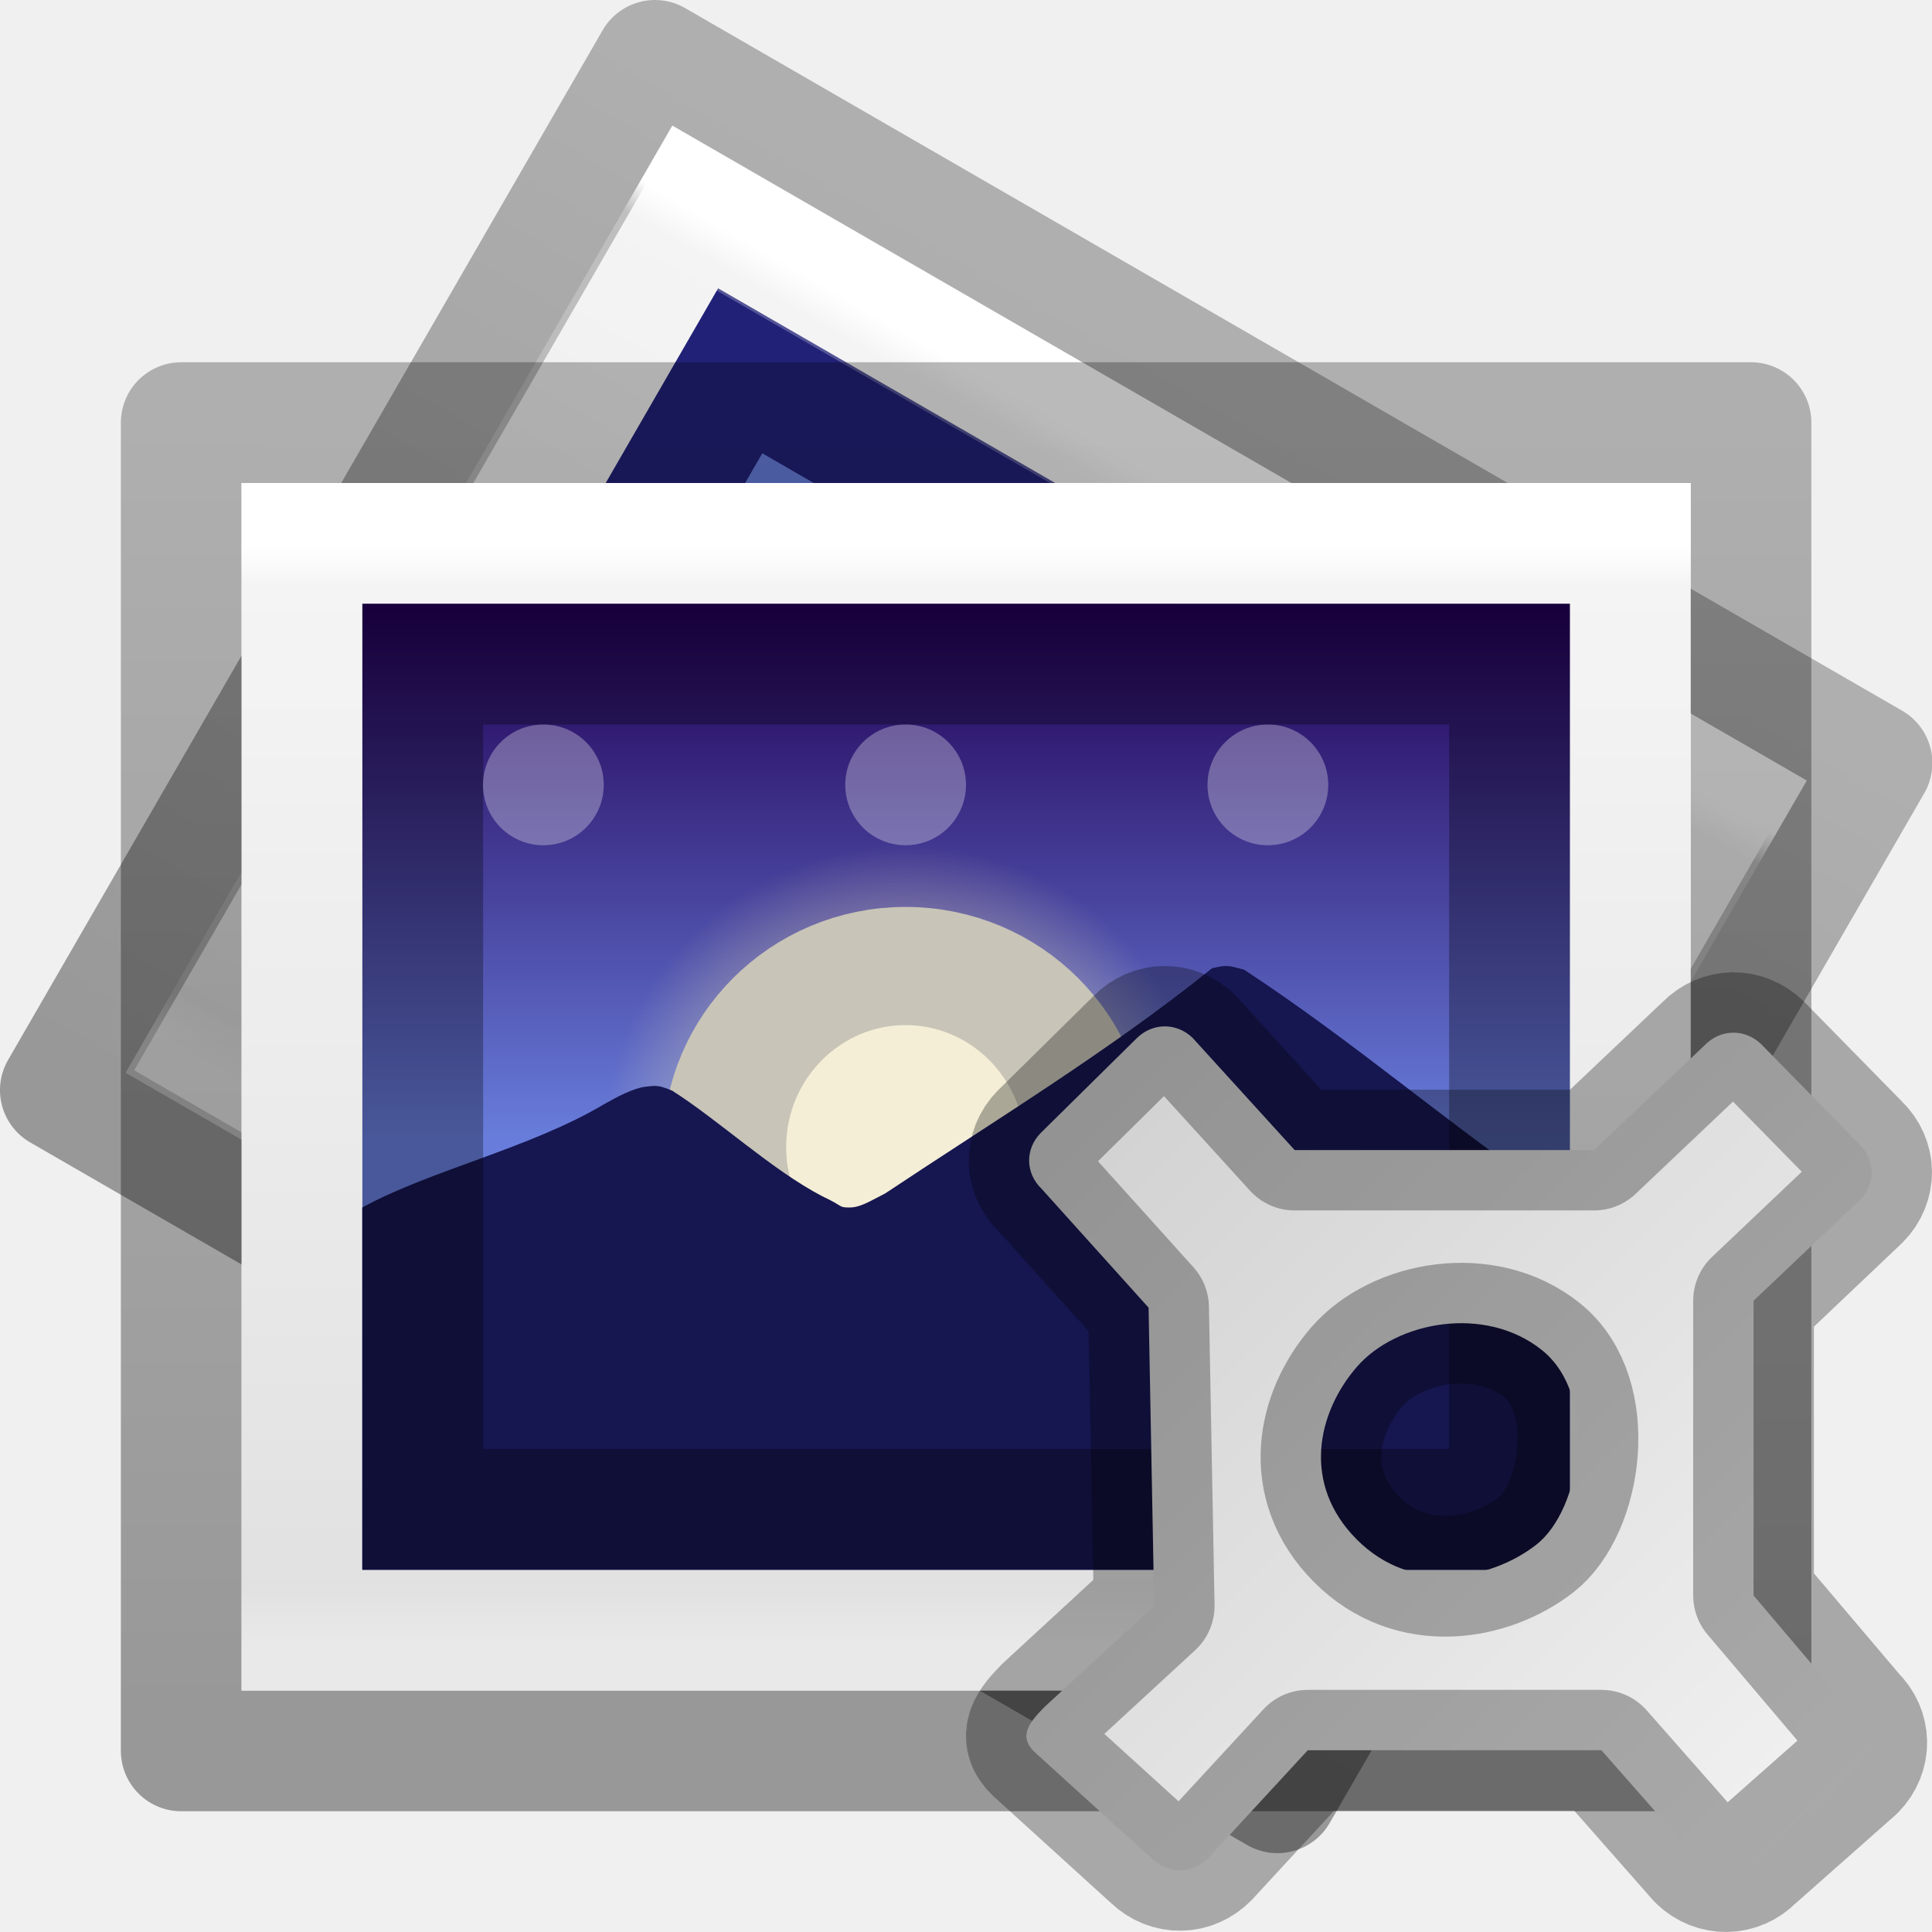
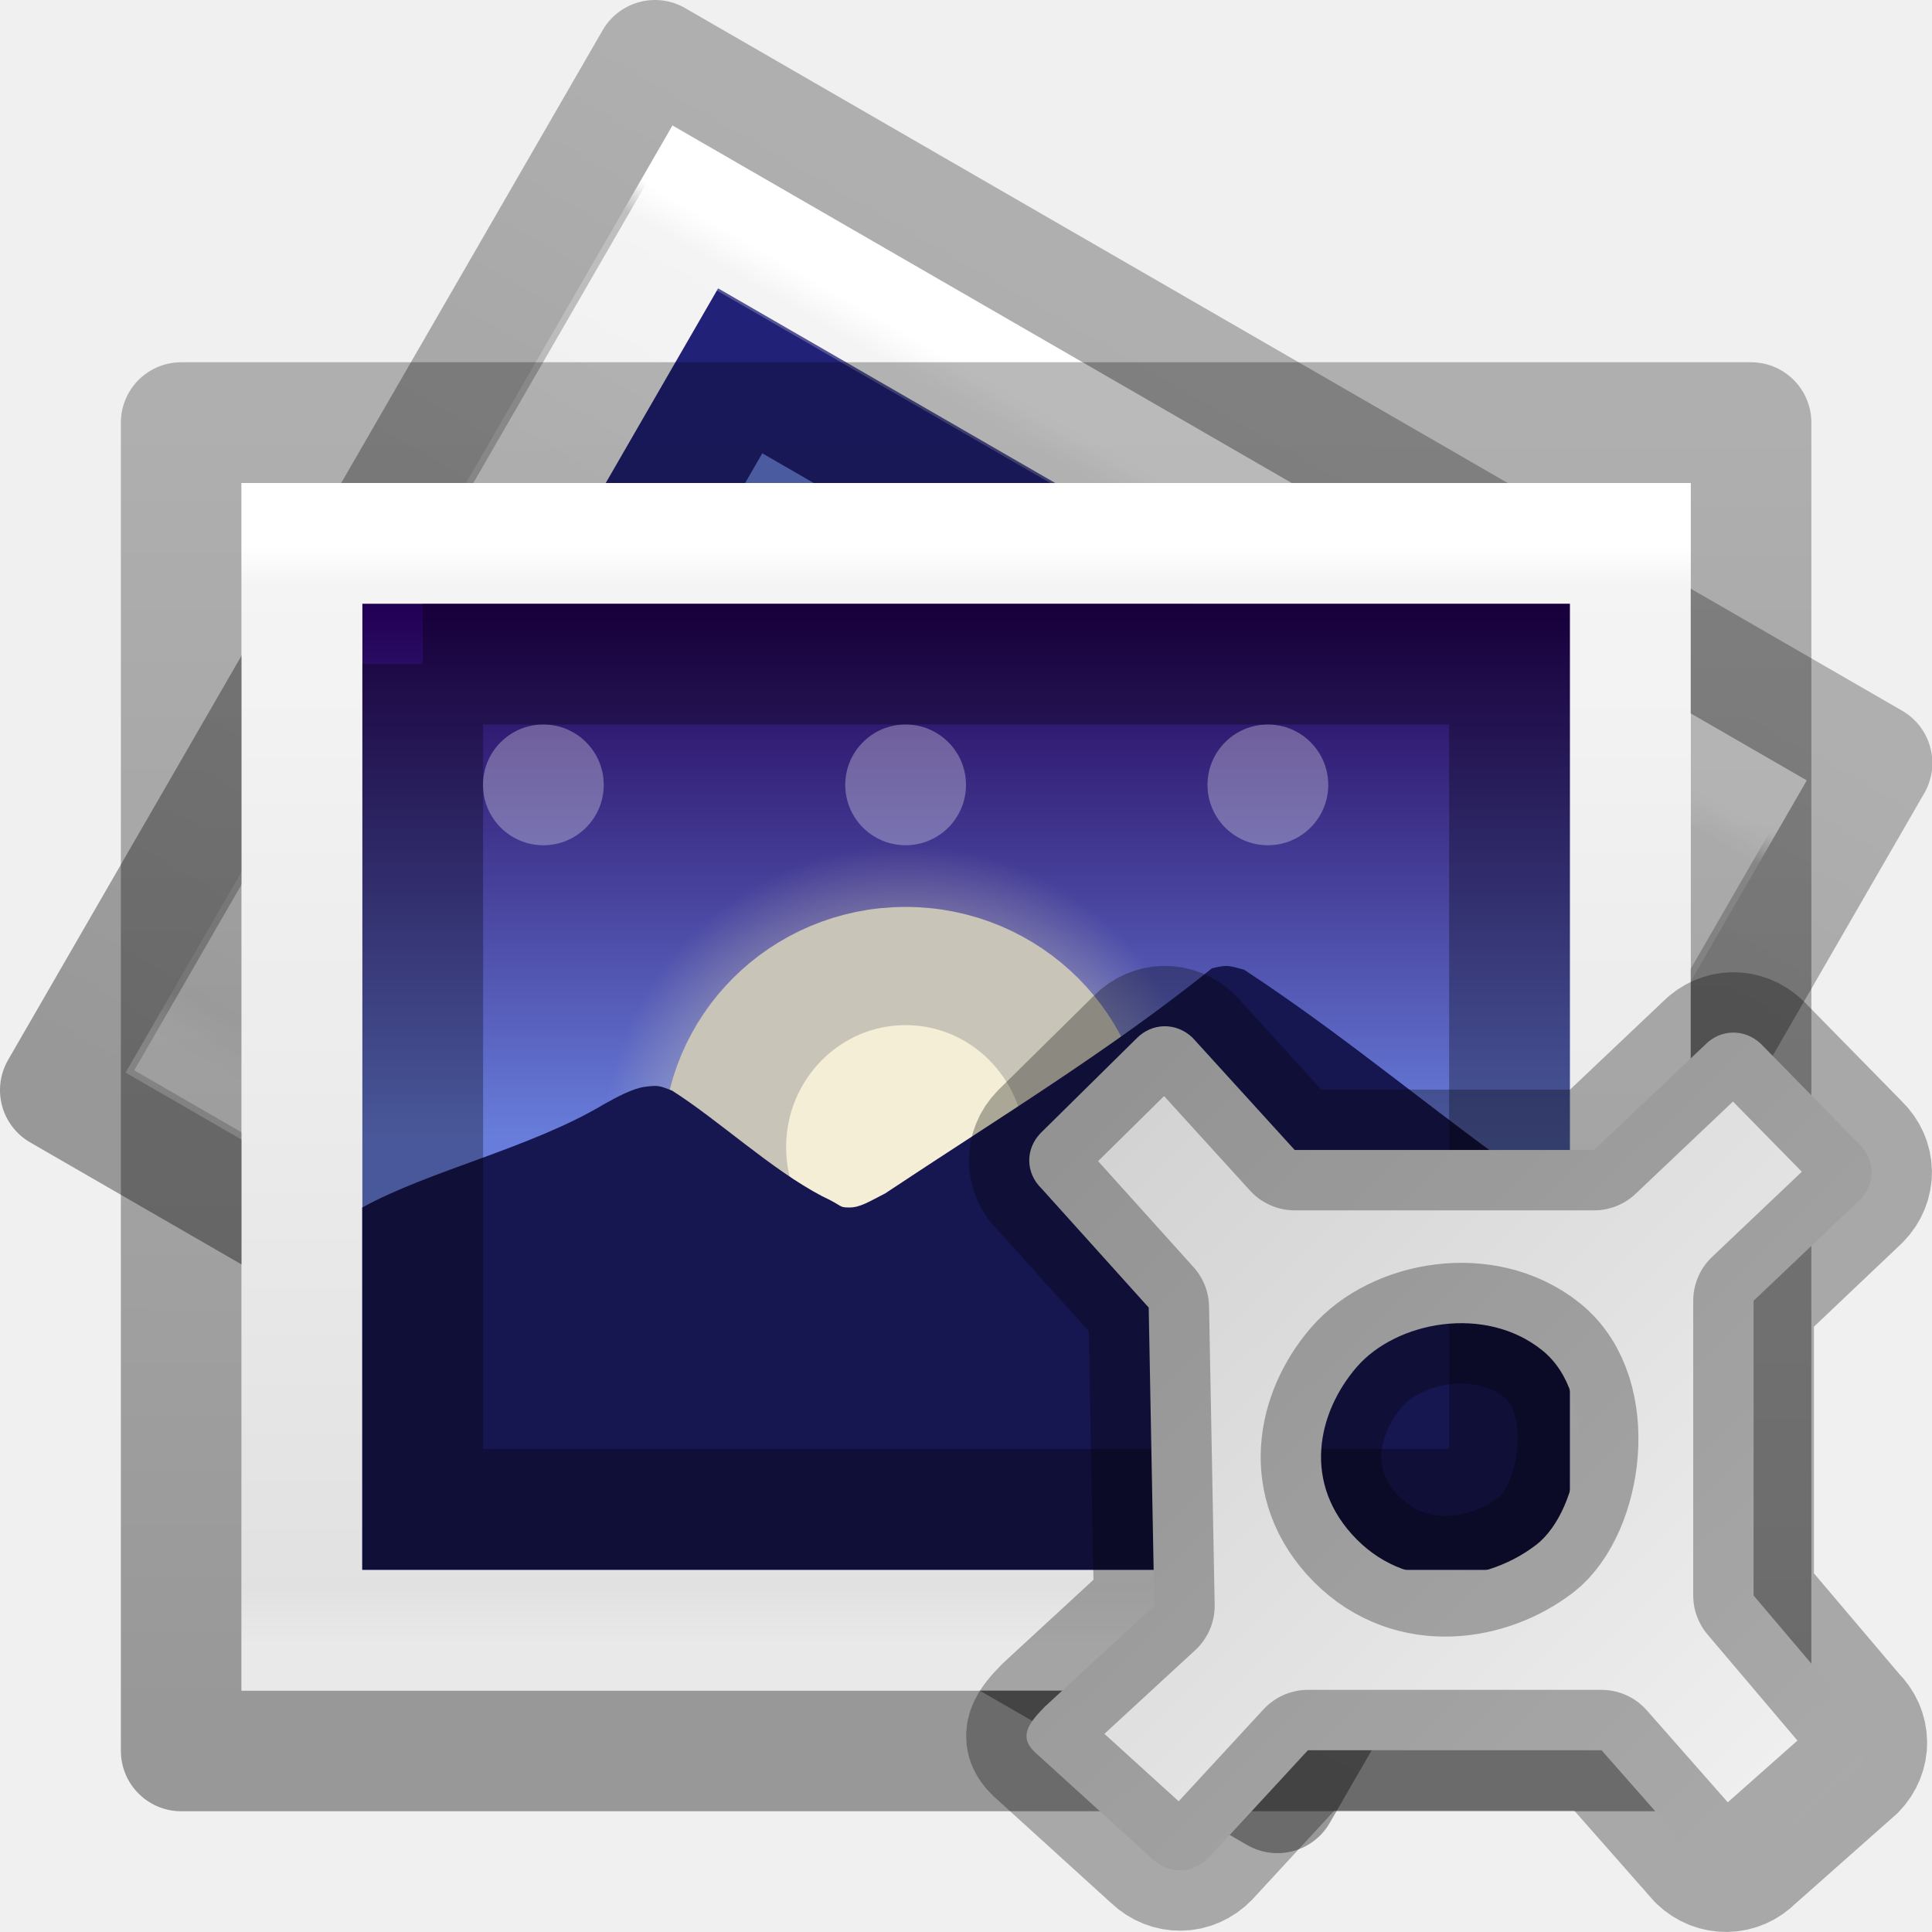
- <svg xmlns="http://www.w3.org/2000/svg" xmlns:xlink="http://www.w3.org/1999/xlink" version="1.1" width="16" height="16" id="svg3508">
-   <defs id="defs3510">
-     <linearGradient x1="71.204" y1="6.238" x2="71.204" y2="44.341" id="linearGradient3125-0" xlink:href="#linearGradient3101-46" gradientUnits="userSpaceOnUse" gradientTransform="matrix(0.1351351,0,0,0.1351351,2.307566,8.573309)" />
-     <linearGradient x1="71.204" y1="6.238" x2="71.204" y2="44.341" id="linearGradient3101-46" gradientUnits="userSpaceOnUse" gradientTransform="matrix(0.5135135,0,0,0.5135135,-24.83613,-1.021284)">
-       <stop id="stop4013-8-6" style="stop-color:#ffffff;stop-opacity:1" offset="0" />
-       <stop id="stop4015-11-8" style="stop-color:#ffffff;stop-opacity:0.235" offset="0.508" />
-       <stop id="stop4017-4-7" style="stop-color:#ffffff;stop-opacity:0.157" offset="0.835" />
-       <stop id="stop4019-3-8" style="stop-color:#ffffff;stop-opacity:0.392" offset="1" />
+ <svg xmlns="http://www.w3.org/2000/svg" width="16" height="16" version="1.1">
+   <defs>
+     <linearGradient id="b" x1="-89.343" x2="-89.343" y1="42.909" y2="-21.074" gradientTransform="matrix(.065784 0 0 .068279 16.561 6.4976)" gradientUnits="userSpaceOnUse">
+       <stop stop-color="#687DDB" offset="0" />
+       <stop stop-color="#205" offset="1" />
    </linearGradient>
-     <linearGradient x1="19.759" y1="24.735" x2="19.759" y2="46.702" id="linearGradient3166-5" xlink:href="#linearGradient4270-7-5-1" gradientUnits="userSpaceOnUse" gradientTransform="matrix(0.3636363,0,0,0.3636363,6.090396,-0.9814408)" />
-     <linearGradient id="linearGradient4270-7-5-1">
-       <stop id="stop4272-8-7-3" style="stop-color:#000000;stop-opacity:0.328" offset="0" />
-       <stop id="stop4274-6-3-6" style="stop-color:#000000;stop-opacity:0.68" offset="1" />
+     <linearGradient id="i" x1="24" x2="24" y1="5.564" y2="43" gradientTransform="matrix(.2973 0 0 .24324 .86616 3.1622)" gradientUnits="userSpaceOnUse">
+       <stop stop-color="#fff" offset="0" />
+       <stop stop-color="#fff" stop-opacity=".235" offset=".036" />
+       <stop stop-color="#fff" stop-opacity=".157" offset=".951" />
+       <stop stop-color="#fff" stop-opacity=".392" offset="1" />
    </linearGradient>
-     <linearGradient x1="16.626" y1="15.298" x2="20.055" y2="24.628" id="linearGradient3131-6" xlink:href="#linearGradient8265-821-176-38-919-66-249-7-7-1-5-7-842-3" gradientUnits="userSpaceOnUse" gradientTransform="matrix(0.1363452,0,0,0.1837839,8.720696,8.002299)" />
-     <linearGradient id="linearGradient8265-821-176-38-919-66-249-7-7-1-5-7-842-3">
-       <stop id="stop5135-1" style="stop-color:#ffffff;stop-opacity:1" offset="0" />
-       <stop id="stop5137-8" style="stop-color:#ffffff;stop-opacity:0" offset="1" />
+     <linearGradient id="h" x1="25.132" x2="25.132" y1=".985" y2="47.013" gradientTransform="matrix(.34286 0 0 .21728 -.22726 3.4519)" gradientUnits="userSpaceOnUse">
+       <stop stop-color="#f4f4f4" offset="0" />
+       <stop stop-color="#dbdbdb" offset="1" />
    </linearGradient>
-     <linearGradient x1="79" y1="32" x2="122.714" y2="32" id="linearGradient3134-8" xlink:href="#linearGradient4174-396-4" gradientUnits="userSpaceOnUse" gradientTransform="matrix(0,-0.0909091,0.0909091,0,9.092206,20.72727)" />
-     <linearGradient id="linearGradient4174-396-4">
-       <stop id="stop5101-1" style="stop-color:#000000;stop-opacity:0.736" offset="0" />
-       <stop id="stop5103-2" style="stop-color:#000000;stop-opacity:0.096" offset="1" />
+     <linearGradient id="g" x1="-76.835" x2="-76.844" y1="6.681" y2="52.888" gradientTransform="matrix(.31607 .00018694 6.4779e-5 .23894 38.785 1.9477)" gradientUnits="userSpaceOnUse">
+       <stop stop-opacity=".271" offset="0" />
+       <stop stop-opacity=".368" offset="1" />
    </linearGradient>
-     <linearGradient x1="68.313" y1="52.925" x2="68.313" y2="65.922" id="linearGradient3137-5" xlink:href="#linearGradient3990-3-968-6" gradientUnits="userSpaceOnUse" gradientTransform="matrix(0.04376593,0,0,0.03282445,9.072716,9.457649)" />
-     <linearGradient id="linearGradient3990-3-968-6">
-       <stop id="stop5069-2" style="stop-color:#ffffff;stop-opacity:1" offset="0" />
-       <stop id="stop5071-8" style="stop-color:#ffffff;stop-opacity:0" offset="1" />
+     <linearGradient id="d" x1="-76.835" x2="-76.844" y1="6.681" y2="52.888" gradientTransform="matrix(.24496 .14162 -.1069 .18528 35.025 15.985)" gradientUnits="userSpaceOnUse">
+       <stop stop-opacity=".271" offset="0" />
+       <stop stop-opacity=".368" offset="1" />
    </linearGradient>
-     <radialGradient cx="95.838" cy="95.388" r="9.498" fx="95.838" fy="95.388" id="radialGradient3140-6" xlink:href="#linearGradient4278-757-5" gradientUnits="userSpaceOnUse" gradientTransform="matrix(0.135015,-2.0132531e-8,1.8916035e-8,0.1268568,-0.9592636,-0.1504308)" />
-     <linearGradient id="linearGradient4278-757-5">
-       <stop id="stop5107-6" style="stop-color:#000000;stop-opacity:0" offset="0" />
-       <stop id="stop5109-76" style="stop-color:#000000;stop-opacity:0" offset="0.5" />
-       <stop id="stop5111-8" style="stop-color:#000000;stop-opacity:1" offset="1" />
+     <linearGradient id="c" x1="25.132" x2="25.132" y1=".985" y2="47.013" gradientTransform="matrix(.26581 .15347 -.097259 .16846 4.1052 -.31104)" gradientUnits="userSpaceOnUse">
+       <stop stop-color="#f4f4f4" offset="0" />
+       <stop stop-color="#dbdbdb" offset="1" />
    </linearGradient>
-     <radialGradient cx="23.896" cy="3.99" r="20.397" id="radialGradient3143-4" xlink:href="#linearGradient2867-449-88-871-390-598-476-591-434-148-57-177-691-923-3" gradientUnits="userSpaceOnUse" gradientTransform="matrix(0,0.1173152,-0.154854,0,12.61916,8.121179)" />
-     <linearGradient id="linearGradient2867-449-88-871-390-598-476-591-434-148-57-177-691-923-3">
-       <stop id="stop5181-3" style="stop-color:#432f91;stop-opacity:1" offset="0" />
-       <stop id="stop5183-3" style="stop-color:#1972a2;stop-opacity:1" offset="1" />
+     <linearGradient id="f" x1="24" x2="24" y1="5.564" y2="43" gradientTransform="matrix(.23049 .13307 -.10888 .18858 5.0826 -.046204)" gradientUnits="userSpaceOnUse">
+       <stop stop-color="#fff" offset="0" />
+       <stop stop-color="#fff" stop-opacity=".235" offset=".036" />
+       <stop stop-color="#fff" stop-opacity=".157" offset=".951" />
+       <stop stop-color="#fff" stop-opacity=".392" offset="1" />
    </linearGradient>
-     <linearGradient x1="-166.576" y1="49.332" x2="-166.576" y2="73.351" id="linearGradient3146-2-5" xlink:href="#linearGradient3087-408-4-672-8-5-2" gradientUnits="userSpaceOnUse" gradientTransform="matrix(0.09879011,0,0,0.09995268,28.4933,5.792499)" />
-     <linearGradient x1="7.078" y1="3.082" x2="7.078" y2="45.369" id="linearGradient3087-408-4-672-8-5-2" gradientUnits="userSpaceOnUse" gradientTransform="matrix(0.2211072,0,0,0.2211073,6.693426,6.693263)">
-       <stop id="stop5153-9-6-3" style="stop-color:#232323;stop-opacity:1" offset="0" />
-       <stop id="stop5155-8-8-9" style="stop-color:#747474;stop-opacity:1" offset="1" />
+     <radialGradient id="a" cx="28" cy="36" r="12" gradientTransform="matrix(.54168 0 0 .56548 -52.138 -11.167)" gradientUnits="userSpaceOnUse">
+       <stop stop-color="#fea" offset="0" />
+       <stop stop-color="#fea" offset=".5" />
+       <stop stop-color="#fea" stop-opacity="0" offset="1" />
+     </radialGradient>
+     <linearGradient id="e" x1="25.03" x2="24.796" y1=".288" y2="15.371" gradientTransform="matrix(-.69799 .71383 -.72004 -.69196 28.338 -1.7021)" gradientUnits="userSpaceOnUse">
+       <stop stop-color="#f6f6f6" offset="0" />
+       <stop stop-color="#ccc" offset="1" />
    </linearGradient>
-     <radialGradient cx="24.78" cy="4.077" r="20.397" fx="24.78" fy="4.077" id="radialGradient3149-8" xlink:href="#linearGradient3707-319-631-407-324-616-79-9" gradientUnits="userSpaceOnUse" gradientTransform="matrix(0,0.1950895,-0.2575146,0,13.02425,5.222249)" />
-     <linearGradient id="linearGradient3707-319-631-407-324-616-79-9">
-       <stop id="stop5194-0" style="stop-color:#787878;stop-opacity:1" offset="0" />
-       <stop id="stop5196-7" style="stop-color:#474747;stop-opacity:1" offset="1" />
-     </linearGradient>
-     <linearGradient x1="71.204" y1="6.238" x2="71.204" y2="44.341" id="linearGradient3152-9" xlink:href="#linearGradient3101-4-766-6" gradientUnits="userSpaceOnUse" gradientTransform="matrix(0.1351351,0,0,0.1351373,2.307566,8.573249)" />
-     <linearGradient x1="71.204" y1="6.238" x2="71.204" y2="44.341" id="linearGradient3101-4-766-6" gradientUnits="userSpaceOnUse" gradientTransform="matrix(0.5135135,0,0,0.5135135,-24.83613,-1.021284)">
-       <stop id="stop5091-0" style="stop-color:#ffffff;stop-opacity:1" offset="0" />
-       <stop id="stop5093-26" style="stop-color:#ffffff;stop-opacity:0.235" offset="0.508" />
-       <stop id="stop5095-96" style="stop-color:#ffffff;stop-opacity:0.157" offset="0.835" />
-       <stop id="stop5097-7" style="stop-color:#ffffff;stop-opacity:0.392" offset="1" />
-     </linearGradient>
-     <radialGradient cx="10.229" cy="22.955" r="20" fx="10.229" fy="22.955" id="radialGradient3155-3" xlink:href="#linearGradient2867-449-88-871-390-598-476-591-434-148-57-177-641-289-620-227-114-444-680-744-921-551-3-685-166-313-25" gradientUnits="userSpaceOnUse" gradientTransform="matrix(0,0.149829,-0.1747577,0,16.02588,8.981349)" />
-     <linearGradient id="linearGradient2867-449-88-871-390-598-476-591-434-148-57-177-641-289-620-227-114-444-680-744-921-551-3-685-166-313-25">
-       <stop id="stop5075-6" style="stop-color:#3e3e3e;stop-opacity:1" offset="0" />
-       <stop id="stop5077-2" style="stop-color:#343434;stop-opacity:1" offset="0.262" />
-       <stop id="stop5079-4" style="stop-color:#272727;stop-opacity:1" offset="0.705" />
-       <stop id="stop5081-3" style="stop-color:#1d1d1d;stop-opacity:1" offset="1" />
-     </linearGradient>
-     <linearGradient x1="83.59" y1="73.439" x2="83.59" y2="118.827" id="linearGradient3157-8" xlink:href="#linearGradient4077-488-880-992-3" gradientUnits="userSpaceOnUse" gradientTransform="matrix(0.06666669,0,0,0.06666669,5.601286,5.599999)" />
-     <linearGradient id="linearGradient4077-488-880-992-3">
-       <stop id="stop5085-9" style="stop-color:#1b1b1b;stop-opacity:1" offset="0" />
-       <stop id="stop5087-8" style="stop-color:#000000;stop-opacity:1" offset="1" />
-     </linearGradient>
-     <radialGradient cx="23.896" cy="3.99" r="20.397" id="radialGradient3160-7" xlink:href="#radialGradient3093-718-5" gradientUnits="userSpaceOnUse" gradientTransform="matrix(0,0.3519665,-0.4645895,0,13.85506,0.3631092)" />
-     <radialGradient cx="23.896" cy="3.99" r="20.397" id="radialGradient3093-718-5" gradientUnits="userSpaceOnUse" gradientTransform="matrix(0,1.231648,-1.625754,0,18.48697,-28.72198)">
-       <stop id="stop5115-1" style="stop-color:#ffffff;stop-opacity:1" offset="0" />
-       <stop id="stop5117-2" style="stop-color:#dddddd;stop-opacity:1" offset="0.262" />
-       <stop id="stop5119-0" style="stop-color:#abacae;stop-opacity:1" offset="0.661" />
-       <stop id="stop5121-3" style="stop-color:#89898b;stop-opacity:1" offset="1" />
-     </radialGradient>
-     <radialGradient cx="62.625" cy="4.625" r="10.625" id="radialGradient3169-1" xlink:href="#radialGradient3109-1" gradientUnits="userSpaceOnUse" gradientTransform="matrix(0.3003757,0,0,0.0750938,-6.979954,14.5144)" />
-     <radialGradient cx="62.625" cy="4.625" r="10.625" id="radialGradient3109-1" gradientUnits="userSpaceOnUse" gradientTransform="matrix(1.129412,0,0,0.2823525,-58.72941,19.69412)">
-       <stop id="stop8840-3-5" style="stop-color:#000000;stop-opacity:1" offset="0" />
-       <stop id="stop8842-5-9" style="stop-color:#000000;stop-opacity:0" offset="1" />
-     </radialGradient>
-     <linearGradient x1="-107.456" y1="-37.385" x2="-107.456" y2="38.561" id="linearGradient6549" xlink:href="#linearGradient3871-6-7" gradientUnits="userSpaceOnUse" gradientTransform="matrix(0.0657842,0,0,0.06827881,16.56106,6.497578)" />
-     <linearGradient id="linearGradient3871-6-7">
-       <stop id="stop3873-3-2" style="stop-color:#0b85e9;stop-opacity:1" offset="0" />
-       <stop id="stop3875-4-0" style="stop-color:#69d1ef;stop-opacity:1" offset="1" />
-     </linearGradient>
-     <linearGradient x1="-89.343" y1="42.909" x2="-89.343" y2="-21.074" id="linearGradient6554" xlink:href="#linearGradient3590" gradientUnits="userSpaceOnUse" gradientTransform="matrix(0.0657842,0,0,0.06827881,16.56106,6.497578)" />
-     <linearGradient id="linearGradient3825-5-8-3">
-       <stop id="stop3827-2-3-1" style="stop-color:#e89c42;stop-opacity:1" offset="0" />
-       <stop id="stop3829-5-0-9" style="stop-color:#faca67;stop-opacity:1" offset="1" />
-     </linearGradient>
-     <linearGradient x1="24" y1="5.564" x2="24" y2="43" id="linearGradient3174-3" xlink:href="#linearGradient3977-7-7" gradientUnits="userSpaceOnUse" gradientTransform="matrix(0.2972973,0,0,0.2432432,0.8661564,3.162159)" />
-     <linearGradient id="linearGradient3977-7-7">
-       <stop id="stop3979-6-6" style="stop-color:#ffffff;stop-opacity:1" offset="0" />
-       <stop id="stop3981-3-44" style="stop-color:#ffffff;stop-opacity:0.235" offset="0.036" />
-       <stop id="stop3983-8-5" style="stop-color:#ffffff;stop-opacity:0.157" offset="0.951" />
-       <stop id="stop3985-2-08" style="stop-color:#ffffff;stop-opacity:0.392" offset="1" />
-     </linearGradient>
-     <linearGradient x1="25.132" y1="0.985" x2="25.132" y2="47.013" id="linearGradient3182-5" xlink:href="#linearGradient3600-9-29" gradientUnits="userSpaceOnUse" gradientTransform="matrix(0.3428564,0,0,0.2172834,-0.2272636,3.451859)" />
-     <linearGradient id="linearGradient3600-9-29">
-       <stop id="stop3602-0-00" style="stop-color:#f4f4f4;stop-opacity:1" offset="0" />
-       <stop id="stop3604-9-14" style="stop-color:#dbdbdb;stop-opacity:1" offset="1" />
-     </linearGradient>
-     <linearGradient x1="-76.835" y1="6.681" x2="-76.844" y2="52.888" id="linearGradient3185-6" xlink:href="#linearGradient4623-7-4" gradientUnits="userSpaceOnUse" gradientTransform="matrix(0.316068,1.8694201e-4,6.4779015e-5,0.2389433,38.78525,1.947719)" />
-     <linearGradient id="linearGradient4623-7-4">
-       <stop id="stop4625-3-72" style="stop-color:#000000;stop-opacity:0.271" offset="0" />
-       <stop id="stop4627-1-421" style="stop-color:#000000;stop-opacity:0.368" offset="1" />
-     </linearGradient>
-     <linearGradient x1="-76.835" y1="6.681" x2="-76.844" y2="52.888" id="linearGradient4054-9" xlink:href="#linearGradient4623-7-6-0" gradientUnits="userSpaceOnUse" gradientTransform="matrix(0.2449612,0.1416217,-0.1069043,0.1852797,35.02454,15.9854)" />
-     <linearGradient id="linearGradient4623-7-6-0">
-       <stop id="stop4625-3-2-8" style="stop-color:#000000;stop-opacity:0.271" offset="0" />
-       <stop id="stop4627-1-97-2" style="stop-color:#000000;stop-opacity:0.368" offset="1" />
-     </linearGradient>
-     <linearGradient x1="25.132" y1="0.985" x2="25.132" y2="47.013" id="linearGradient4056-1" xlink:href="#linearGradient3600-9-2-4" gradientUnits="userSpaceOnUse" gradientTransform="matrix(0.2658137,0.1534676,-0.09725928,0.168458,4.105187,-0.3110357)" />
-     <linearGradient id="linearGradient3600-9-2-4">
-       <stop id="stop3602-0-80-8" style="stop-color:#f4f4f4;stop-opacity:1" offset="0" />
-       <stop id="stop3604-9-1-5" style="stop-color:#dbdbdb;stop-opacity:1" offset="1" />
-     </linearGradient>
-     <linearGradient id="linearGradient3977-7-1-5">
-       <stop id="stop3979-6-5-4" style="stop-color:#ffffff;stop-opacity:1" offset="0" />
-       <stop id="stop3981-3-4-5" style="stop-color:#ffffff;stop-opacity:0.235" offset="0.036" />
-       <stop id="stop3983-8-3-2" style="stop-color:#ffffff;stop-opacity:0.157" offset="0.951" />
-       <stop id="stop3985-2-1-0" style="stop-color:#ffffff;stop-opacity:0.392" offset="1" />
-     </linearGradient>
-     <linearGradient x1="24" y1="5.564" x2="24" y2="43" id="linearGradient3506" xlink:href="#linearGradient3977-7-1-5" gradientUnits="userSpaceOnUse" gradientTransform="matrix(0.2304921,0.1330747,-0.1088793,0.1885845,5.082579,-0.04620372)" />
-     <linearGradient xlink:href="#linearGradient3600-9-29" id="linearGradient4694" gradientUnits="userSpaceOnUse" gradientTransform="matrix(0.8571408,0,0,0.5214806,-4.571385,1.684463)" x1="25.132" y1="0.985" x2="25.132" y2="47.013" />
-     <linearGradient xlink:href="#linearGradient3977-7-7" id="linearGradient4696" gradientUnits="userSpaceOnUse" gradientTransform="matrix(0.7837838,0,0,0.6216216,-2.810809,0.081085)" x1="24" y1="5.564" x2="24" y2="43" />
-     <linearGradient xlink:href="#linearGradient3825-5-8-3" id="linearGradient4698" gradientUnits="userSpaceOnUse" gradientTransform="matrix(0.1710389,0,0,0.170697,37.2554,9.743948)" x1="-96.557" y1="110.925" x2="-96.557" y2="39.992" />
-     <linearGradient xlink:href="#linearGradient4470-86-9" id="linearGradient4702" gradientUnits="userSpaceOnUse" gradientTransform="matrix(0.1102165,0.00851571,-0.00908893,0.1037721,31.66009,14.1569)" x1="-211.289" y1="88.75" x2="-208.497" y2="75.191" />
-     <linearGradient id="linearGradient4470-86-9">
-       <stop offset="0" style="stop-color:#ec4502;stop-opacity:1" id="stop4472-0-4" />
-       <stop offset="1" style="stop-color:#fe7617;stop-opacity:1" id="stop4474-9-9" />
-     </linearGradient>
-     <linearGradient xlink:href="#linearGradient4574-39-1" id="linearGradient4704" gradientUnits="userSpaceOnUse" gradientTransform="matrix(0.1088396,0,0,0.1084471,26.7933,11.8482)" x1="-184.924" y1="113.979" x2="-175.253" y2="88.801" />
-     <linearGradient id="linearGradient4574-39-1">
-       <stop offset="0" style="stop-color:#7a0f01;stop-opacity:1" id="stop4576-75-8" />
-       <stop offset="1" style="stop-color:#d31807;stop-opacity:1" id="stop4578-96-3" />
-     </linearGradient>
-     <linearGradient xlink:href="#linearGradient4270-7-5-1" id="linearGradient4706" gradientUnits="userSpaceOnUse" gradientTransform="matrix(0.7152117,0,0,0.5083619,47.36335,0.5242162)" x1="-51.786" y1="50.786" x2="-51.786" y2="2.906" />
-     <linearGradient x1="302.857" y1="366.648" x2="302.857" y2="609.505" id="linearGradient3188" xlink:href="#linearGradient4278-757-5" gradientUnits="userSpaceOnUse" gradientTransform="matrix(0.08449704,0,0,0.01235294,-6.539646,38.47082)" />
-     <radialGradient cx="605.714" cy="486.648" r="117.143" fx="605.714" fy="486.648" id="radialGradient3190" xlink:href="#linearGradient4270-7-5-1" gradientUnits="userSpaceOnUse" gradientTransform="matrix(-0.0289166,0,0,0.01235294,21.02689,38.47085)" />
-     <radialGradient cx="605.714" cy="486.648" r="117.143" fx="605.714" fy="486.648" id="radialGradient3192" xlink:href="#linearGradient4270-7-5-1" gradientUnits="userSpaceOnUse" gradientTransform="matrix(0.02891661,0,0,0.01235294,23.97307,38.47085)" />
-     <linearGradient xlink:href="#linearGradient3600-9-29" id="linearGradient3299" gradientUnits="userSpaceOnUse" gradientTransform="matrix(0.8571408,0,0,0.5214806,-4.571385,1.684463)" x1="25.132" y1="0.985" x2="25.132" y2="47.013" />
-     <linearGradient xlink:href="#linearGradient3977-7-7" id="linearGradient3296" gradientUnits="userSpaceOnUse" gradientTransform="matrix(0.7837838,0,0,0.6216216,-2.810809,0.081085)" x1="24" y1="5.564" x2="24" y2="43" />
-     <linearGradient gradientTransform="matrix(0.1710389,0,0,0.170697,37.2554,9.743948)" gradientUnits="userSpaceOnUse" xlink:href="#linearGradient3825-5-8" id="linearGradient6790" y2="-36.398" x2="-96.557" y1="42.96" x1="-96.557" />
-     <linearGradient id="linearGradient3825-5-8">
-       <stop id="stop3827-2-3" style="stop-color:#ff9955;stop-opacity:1" offset="0" />
-       <stop id="stop3829-5-0" style="stop-color:#000080;stop-opacity:1" offset="1" />
-     </linearGradient>
-     <linearGradient xlink:href="#linearGradient4270-7-5-1" id="linearGradient3285" gradientUnits="userSpaceOnUse" gradientTransform="matrix(0.7152117,0,0,0.5083619,47.36335,0.5242162)" x1="-51.786" y1="50.786" x2="-51.786" y2="2.906" />
-     <radialGradient xlink:href="#linearGradient4413" id="radialGradient4419" cx="28" cy="36" fx="28" fy="36" r="12" gradientUnits="userSpaceOnUse" gradientTransform="matrix(0.5416768,0,0,0.5654761,-52.13751,-11.16722)" />
-     <linearGradient id="linearGradient4413">
-       <stop style="stop-color:#ffeeaa;stop-opacity:1;" offset="0" id="stop4415" />
-       <stop id="stop4421" offset="0.5" style="stop-color:#ffeeaa;stop-opacity:1" />
-       <stop style="stop-color:#ffeeaa;stop-opacity:0;" offset="1" id="stop4417" />
-     </linearGradient>
-     <linearGradient x1="25" y1="0" x2="25" y2="16" id="linearGradient3262" xlink:href="#linearGradient3309-3" gradientUnits="userSpaceOnUse" gradientTransform="translate(-17.05819,0)" />
-     <linearGradient x1="63.999" y1="3.1" x2="63.999" y2="122.899" id="linearGradient3309-3" gradientUnits="userSpaceOnUse">
-       <stop id="stop3311-6" style="stop-color:#f6f6f6;stop-opacity:1" offset="0" />
-       <stop id="stop3313-7" style="stop-color:#cccccc;stop-opacity:1" offset="1" />
-     </linearGradient>
-     <linearGradient x1="86.133" y1="105.105" x2="84.639" y2="20.895" id="linearGradient3260" xlink:href="#linearGradient5128-5" gradientUnits="userSpaceOnUse" gradientTransform="matrix(0.09614231,0,0,0.09614231,1.846893,1.943036)" />
-     <linearGradient id="linearGradient5128-5">
-       <stop id="stop5130-6" style="stop-color:#e5e5e5;stop-opacity:1" offset="0" />
-       <stop id="stop5132-2" style="stop-color:#ababab;stop-opacity:1" offset="1" />
-     </linearGradient>
-     <linearGradient x1="25.03" y1="0.288" x2="24.796" y2="15.371" id="linearGradient3791" xlink:href="#linearGradient3309-3" gradientUnits="userSpaceOnUse" gradientTransform="matrix(-0.6979893,0.7138282,-0.7200432,-0.6919647,28.33835,-1.702094)" />
-     <linearGradient x1="21" y1="0" x2="21" y2="16.005" id="linearGradient3793" xlink:href="#linearGradient3397" gradientUnits="userSpaceOnUse" gradientTransform="matrix(-0.6960254,0.7180172,-0.7180172,-0.6960254,28.30247,-1.786037)" />
-     <linearGradient id="linearGradient3397">
-       <stop id="stop3399" style="stop-color:#aaaaaa;stop-opacity:1" offset="0" />
-       <stop id="stop3401" style="stop-color:#8c8c8c;stop-opacity:1" offset="1" />
-     </linearGradient>
-     <linearGradient x1="-76.835" y1="6.681" x2="-76.844" y2="52.888" id="linearGradient3821" xlink:href="#linearGradient4270-7-5-1" gradientUnits="userSpaceOnUse" gradientTransform="matrix(1.261603,0.3362517,-0.2413958,0.8951474,162.0261,39.64329)" />
-     <linearGradient x1="25.132" y1="0.985" x2="25.132" y2="47.013" id="linearGradient4298" xlink:href="#linearGradient3600-9-29" gradientUnits="userSpaceOnUse" gradientTransform="matrix(1.455843,0.387156,-0.2362312,0.8749911,3.091271,1.7456)" />
-     <linearGradient x1="41.141" y1="5.992" x2="41.195" y2="41.923" id="linearGradient4294" xlink:href="#linearGradient3977-7-6-9" gradientUnits="userSpaceOnUse" gradientTransform="matrix(1.351649,0.3594474,-0.2870052,1.063056,6.448101,-0.7606101)" />
-     <linearGradient id="linearGradient3977-7-6-9">
-       <stop id="stop3979-6-1-8" style="stop-color:#ffffff;stop-opacity:1" offset="0" />
-       <stop id="stop3981-3-0-0" style="stop-color:#ffffff;stop-opacity:0.235" offset="0.005" />
-       <stop id="stop3983-8-3-1" style="stop-color:#ffffff;stop-opacity:0.157" offset="0.991" />
-       <stop id="stop3985-2-6-1" style="stop-color:#ffffff;stop-opacity:0.392" offset="1" />
-     </linearGradient>
-     <radialGradient cx="19.534" cy="40.43" r="23.93" fx="19.534" fy="40.43" id="radialGradient4291" xlink:href="#linearGradient4270-7-5-1" gradientUnits="userSpaceOnUse" gradientTransform="matrix(1.337249,0,0,0.0835781,5.877104,56.6209)" />
-     <linearGradient x1="-76.835" y1="6.681" x2="-76.844" y2="52.888" id="linearGradient4288" xlink:href="#linearGradient4270-7-5-1" gradientUnits="userSpaceOnUse" gradientTransform="matrix(1.337205,7.4776901e-4,2.7406382e-4,0.9557679,162.2388,9.29103)" />
-     <linearGradient x1="25.132" y1="0.985" x2="25.132" y2="47.013" id="linearGradient4285" xlink:href="#linearGradient3600-9-29" gradientUnits="userSpaceOnUse" gradientTransform="matrix(1.542854,0,0,0.9343185,-5.028939,13.643)" />
-     <linearGradient x1="41.195" y1="5.54" x2="41.195" y2="42.376" id="linearGradient4277" xlink:href="#linearGradient3977-7-6-9" gradientUnits="userSpaceOnUse" gradientTransform="matrix(1.432432,0,0,1.135135,-2.378819,10.25677)" />
-     <linearGradient x1="-100.176" y1="37.146" x2="-100.176" y2="-42.767" id="linearGradient4442" xlink:href="#linearGradient3585" gradientUnits="userSpaceOnUse" gradientTransform="matrix(0.3157642,0,0,0.3157895,73.08644,25.9263)" />
-     <linearGradient id="linearGradient3585">
-       <stop offset="0" style="stop-color:#3771c8;stop-opacity:1" id="stop3587" />
-       <stop offset="1" style="stop-color:#0b1728;stop-opacity:1" id="stop3589" />
-     </linearGradient>
-     <linearGradient gradientTransform="translate(-15,-17)" gradientUnits="userSpaceOnUse" xlink:href="#linearGradient3309" id="linearGradient2840" y2="47.012" x2="32.036" y1="19" x1="32.036" />
-     <linearGradient gradientUnits="userSpaceOnUse" id="linearGradient3309" y2="122.899" x2="63.999" y1="3.1" x1="63.999">
-       <stop offset="0" style="stop-color:#f6f6f6;stop-opacity:1" id="stop3311" />
-       <stop offset="1" style="stop-color:#d2d2d2;stop-opacity:1" id="stop3313" />
-     </linearGradient>
-     <linearGradient gradientTransform="matrix(0.2043023,0,0,0.2043024,2.924647,3.12895)" gradientUnits="userSpaceOnUse" xlink:href="#linearGradient5128" id="linearGradient2836" y2="20.895" x2="84.639" y1="105.105" x1="86.133" />
-     <linearGradient id="linearGradient5128">
-       <stop offset="0" style="stop-color:#ffffff;stop-opacity:1" id="stop5130" />
-       <stop offset="1" style="stop-color:#959595;stop-opacity:1" id="stop5132" />
-     </linearGradient>
-     <linearGradient gradientUnits="userSpaceOnUse" xlink:href="#linearGradient8265-821-176-38-919-66-249-7-7-1-5-7-842-3" id="linearGradient3688" y2="29.045" x2="15.321" y1="3" x1="15.321" />
-     <linearGradient gradientUnits="userSpaceOnUse" xlink:href="#linearGradient8265-821-176-38-919-66-249-7-7-1-5-7-842-3" id="linearGradient3698" y2="10.998" x2="16.117" y1="21.119" x1="16.117" gradientTransform="matrix(0.9879807,0,0,0.9879807,0.07692317,0.1346167)" />
-     <radialGradient cx="19.534" cy="40.43" r="23.93" fx="19.534" fy="40.43" id="radialGradient4291-3" xlink:href="#linearGradient4270-7-5-1" gradientUnits="userSpaceOnUse" gradientTransform="matrix(1.337249,0,0,0.0835781,5.877104,56.6209)" />
-     <linearGradient x1="-100.176" y1="37.146" x2="-100.176" y2="-42.767" id="linearGradient4442-6" xlink:href="#linearGradient3590" gradientUnits="userSpaceOnUse" gradientTransform="matrix(0.3157642,0,0,0.3157895,73.08644,25.9263)" />
-     <linearGradient id="linearGradient3590">
-       <stop id="stop3592" style="stop-color:#687DDB;stop-opacity:1" offset="0" />
-       <stop id="stop3594" style="stop-color:#220055;stop-opacity:1" offset="1" />
-     </linearGradient>
-     <linearGradient gradientUnits="userSpaceOnUse" xlink:href="#linearGradient8265-821-176-38-919-66-249-7-7-1-5-7-842-3" id="linearGradient4416" y2="10.998" x2="16.117" y1="21.119" x1="16.117" gradientTransform="matrix(0.9879807,0,0,0.9879807,0.07692317,0.1346167)" />
  </defs>
-   <g id="g4495">
-     <path style="color:#000000;display:inline;overflow:visible;visibility:visible;fill:none;stroke:url(#linearGradient4054-9);stroke-width:1;stroke-linecap:butt;stroke-linejoin:round;stroke-miterlimit:4;stroke-dasharray:none;stroke-dashoffset:0;stroke-opacity:1;marker:none;enable-background:accumulate" id="rect6741-1-2-0-0" d="M 10.579,14.847 0.5,9.028 5.424,0.5 15.503,6.319 Z" />
-     <path style="display:inline;fill:url(#linearGradient4056-1);fill-opacity:1;stroke:none" id="path4160-9-79" d="m 5.588,1.111 c 2.132,1.231 9.303,5.372 9.303,5.372 l -4.476,7.752 c 0,0 -6.202,-3.581 -9.304,-5.371 C 2.604,6.28 4.096,3.696 5.588,1.111 Z" />
-     <path style="color:#000000;display:inline;overflow:visible;visibility:visible;fill:#687ddb;fill-opacity:1;fill-rule:nonzero;stroke:#212178;stroke-width:1;stroke-linecap:butt;stroke-linejoin:miter;stroke-miterlimit:4;stroke-dasharray:none;stroke-dashoffset:0;stroke-opacity:1;marker:none;enable-background:accumulate" id="path4160-62-0-7" d="m 6.13,3.071 c 1.556,0.899 6.792,3.922 6.792,3.922 l -3.05,5.282 c 0,0 -4.528,-2.614 -6.792,-3.921 C 4.097,6.593 5.114,4.832 6.13,3.071 Z" />
-     <path style="fill:none;stroke:url(#linearGradient3506);stroke-width:1;stroke-linecap:round;stroke-linejoin:miter;stroke-miterlimit:4;stroke-dasharray:none;stroke-dashoffset:0;stroke-opacity:1" id="rect6741-1-2-7" d="M 10.251,13.624 1.723,8.701 5.751,1.723 14.28,6.647 Z" />
-     <path d="m 14.501,14.5 -13,0 0,-11 13,0 z" id="rect6741-1-2-0-7" style="color:#000000;display:inline;overflow:visible;visibility:visible;fill:none;stroke:url(#linearGradient3185-6);stroke-width:1;stroke-linecap:butt;stroke-linejoin:round;stroke-miterlimit:4;stroke-dasharray:none;stroke-dashoffset:0;stroke-opacity:1;marker:none;enable-background:accumulate" />
-     <path d="m 2.001,4 c 2.75,0 12,6.2e-4 12,6.2e-4 L 14.001,14 c 0,0 -8,0 -12,0 0,-3.333 0,-6.667 0,-10 z" id="path4160-9-97" style="display:inline;fill:url(#linearGradient3182-5);fill-opacity:1;stroke:none" />
-     <path d="m 13.501,13.5 -11,0 0,-9 11,0 z" id="rect6741-1-2-2" style="fill:none;stroke:url(#linearGradient3174-3);stroke-width:1;stroke-linecap:round;stroke-linejoin:miter;stroke-miterlimit:4;stroke-dasharray:none;stroke-dashoffset:0;stroke-opacity:1" />
-     <path d="m 3.001,5 0,8 10,0 0,-8 z" id="rect3055-2-9-6" style="color:#000000;display:inline;overflow:visible;visibility:visible;fill:url(#linearGradient6554);fill-opacity:1;fill-rule:nonzero;stroke:none;stroke-width:10;marker:none;enable-background:accumulate" />
-     <g transform="matrix(0.3846081,0,0,0.3684211,21.71918,6.11424)" id="g4523">
-       <ellipse ry="6.786" rx="6.5" style="opacity:0.5;fill:url(#radialGradient4419);fill-opacity:1;stroke:none;stroke-width:1;stroke-opacity:1" id="path3611" cx="-36.971" cy="9.19" />
-       <ellipse ry="4.071" rx="3.9" style="opacity:1;fill:#f4eed7;fill-opacity:1;stroke:#c8c4b7;stroke-width:2.657;stroke-opacity:1" id="path3607" cx="-36.971" cy="9.19" />
-       <path style="fill:#161650;fill-opacity:1;fill-rule:evenodd;stroke:none;stroke-width:1px;stroke-linecap:butt;stroke-linejoin:miter;stroke-opacity:1" d="m -30.037,5.119 c -0.091,-0.005 -0.179,0.012 -0.336,0.051 -2.218,1.862 -4.65,3.402 -7.041,5.063 -0.351,0.186 -0.535,0.315 -0.772,0.314 -0.237,-0.002 -0.11,-0.025 -0.58,-0.253 -1.097,-0.599 -2.236,-1.715 -3.231,-2.373 -0.288,-0.122 -0.322,-0.12 -0.58,-0.088 -0.257,0.032 -0.616,0.232 -0.883,0.39 -1.598,0.995 -3.767,1.493 -5.211,2.325 l 2.45e-4,8.143 26,0 2.45e-4,-8.143 c -2.783,-2 -4.558,-3.661 -7.012,-5.347 -0.17,-0.048 -0.264,-0.076 -0.354,-0.081 z" id="path3338" />
-     </g>
-     <path d="m 3.501,5.5 c 2.062,0 9,4.47e-4 9,4.47e-4 L 12.501,12.5 c 0,0 -6,0 -9,0 0,-2.333 0,-4.667 0,-7 z" id="path4160-62-4" style="color:#000000;display:inline;overflow:visible;visibility:visible;opacity:0.3;fill:none;stroke:#000000;stroke-width:1;stroke-linecap:butt;stroke-linejoin:miter;stroke-miterlimit:4;stroke-dasharray:none;stroke-dashoffset:0;stroke-opacity:1;marker:none;enable-background:accumulate" />
-     <path id="path4531" d="M 4.5,6 A 0.5,0.5 0 0 0 4,6.5 0.5,0.5 0 0 0 4.5,7 0.5,0.5 0 0 0 5,6.5 0.5,0.5 0 0 0 4.5,6 Z m 3,0 A 0.5,0.5 0 0 0 7,6.5 0.5,0.5 0 0 0 7.5,7 0.5,0.5 0 0 0 8,6.5 0.5,0.5 0 0 0 7.5,6 Z m 3,0 A 0.5,0.5 0 0 0 10,6.5 0.5,0.5 0 0 0 10.5,7 0.5,0.5 0 0 0 11,6.5 0.5,0.5 0 0 0 10.5,6 Z" style="opacity:0.3;fill:#ffffff;fill-opacity:1;stroke:none;stroke-width:1;stroke-opacity:1" />
-     <g id="g3781" transform="matrix(0.75,0,0,0.75,0.03157185,-7.988087)">
-       <g id="g3783" transform="translate(10.66667,16)">
-         <path style="display:block;overflow:visible;visibility:visible;fill:url(#linearGradient3791);fill-opacity:1;fill-rule:nonzero;stroke:none;stroke-width:1.333;stroke-linecap:butt;stroke-linejoin:round;stroke-miterlimit:4;stroke-dasharray:none;stroke-dashoffset:0;stroke-opacity:1;marker:none;enable-background:accumulate" id="path3785" d="m 9.777,14.196 c 0.173,-0.177 0.169,-0.443 -0.01,-0.615 l -1.113,-1.313 0,-3.254 1.176,-1.116 C 10.004,7.721 10,7.456 9.821,7.284 L 8.738,6.18 C 8.559,6.008 8.291,6.012 8.117,6.19 l -1.224,1.16 -3.306,0 L 2.459,6.11 C 2.28,5.938 2.012,5.943 1.838,6.12 L 0.782,7.162 c -0.173,0.177 -0.169,0.443 0.01,0.615 l 1.182,1.313 0.062,3.293 -1.211,1.116 C 0.652,13.675 0.535,13.824 0.714,13.996 l 1.3,1.181 c 0.179,0.172 0.447,0.168 0.62,-0.01 l 1.098,-1.19 3.242,0 1.069,1.214 c 0.179,0.172 0.447,0.168 0.62,-0.01 L 9.777,14.196 Z M 6.252,11.71 C 5.748,12.1 4.88,12.261 4.272,11.649 3.663,11.037 3.836,10.25 4.272,9.746 4.707,9.242 5.689,9.054 6.319,9.56 6.948,10.065 6.755,11.321 6.252,11.71 Z" />
-         <path d="m 9.777,14.196 c 0.173,-0.177 0.169,-0.443 -0.01,-0.615 l -1.113,-1.313 0,-3.254 1.176,-1.116 C 10.004,7.721 10,7.456 9.821,7.284 L 8.738,6.18 C 8.559,6.008 8.291,6.012 8.117,6.19 l -1.224,1.16 -3.306,0 L 2.459,6.11 C 2.28,5.938 2.012,5.943 1.838,6.12 L 0.782,7.162 c -0.173,0.177 -0.169,0.443 0.01,0.615 l 1.182,1.313 0.062,3.293 -1.211,1.116 C 0.652,13.675 0.535,13.824 0.714,13.996 l 1.3,1.181 c 0.179,0.172 0.447,0.168 0.62,-0.01 l 1.098,-1.19 3.242,0 1.069,1.214 c 0.179,0.172 0.447,0.168 0.62,-0.01 L 9.777,14.196 Z M 6.252,11.71 C 5.748,12.1 4.88,12.261 4.272,11.649 3.663,11.037 3.836,10.25 4.272,9.746 4.707,9.242 5.689,9.054 6.319,9.56 6.948,10.065 6.755,11.321 6.252,11.71 Z" id="path4562" style="display:block;overflow:visible;visibility:visible;opacity:0.3;fill:none;fill-opacity:1;fill-rule:nonzero;stroke:#000000;stroke-width:1.333;stroke-linecap:butt;stroke-linejoin:round;stroke-miterlimit:4;stroke-dasharray:none;stroke-dashoffset:0;stroke-opacity:1;marker:none;enable-background:accumulate" />
-       </g>
+   <path d="m10.579 14.847-10.079-5.819 4.924-8.528 10.079 5.819z" color="#000000" fill="none" stroke="url(#d)" stroke-linejoin="round" stroke-width="1" />
+   <path d="m5.588 1.111c2.132 1.231 9.303 5.372 9.303 5.372l-4.476 7.752s-6.202-3.581-9.303-5.371c1.492-2.584 2.984-5.169 4.476-7.753z" fill="url(#c)" />
+   <path d="m6.13 3.071c1.556 0.899 6.792 3.922 6.792 3.922l-3.05 5.282s-4.528-2.614-6.792-3.921c1.017-1.761 2.033-3.522 3.05-5.283z" color="#000000" fill="#687ddb" stroke="#212178" />
+   <path d="m10.251 13.624-8.528-4.924 4.029-6.978 8.528 4.924z" fill="none" stroke="url(#f)" stroke-linecap="round" />
+   <path d="m14.501 14.5h-13v-11h13z" color="#000000" fill="none" stroke="url(#g)" stroke-linejoin="round" stroke-width="1" />
+   <path d="m2.001 4c2.75 0 12 6.2e-4 12 6.2e-4l1e-5 9.999h-12v-10z" fill="url(#h)" />
+   <path d="m13.501 13.5h-11v-9h11z" fill="none" stroke="url(#i)" stroke-linecap="round" />
+   <path d="m3.001 5v8h10v-8z" color="#000000" fill="url(#b)" />
+   <g transform="matrix(.38461 0 0 .36842 21.719 6.1142)">
+     <ellipse cx="-36.971" cy="9.19" rx="6.5" ry="6.786" fill="url(#a)" opacity=".5" />
+     <ellipse cx="-36.971" cy="9.19" rx="3.9" ry="4.071" fill="#f4eed7" stroke="#c8c4b7" stroke-width="2.657" />
+     <path d="m-30.037 5.119c-0.091-0.005-0.179 0.012-0.336 0.051-2.218 1.862-4.65 3.402-7.041 5.063-0.351 0.186-0.535 0.315-0.772 0.314-0.237-0.002-0.11-0.025-0.58-0.253-1.097-0.599-2.236-1.715-3.231-2.373-0.288-0.122-0.322-0.12-0.58-0.088-0.257 0.032-0.616 0.232-0.883 0.39-1.598 0.995-3.767 1.493-5.211 2.325l2.45e-4 8.143h26l2.45e-4 -8.143c-2.783-2-4.558-3.661-7.012-5.347-0.17-0.048-0.264-0.076-0.354-0.081z" fill="#161650" fill-rule="evenodd" />
+   </g>
+   <path d="m3.501 5.5c2.062 0 9 4.47e-4 9 4.47e-4l1e-5 6.999h-9v-7z" color="#000000" fill="none" opacity=".3" stroke="#000" />
+   <path d="M 4.5,6 A 0.5,0.5 0 0 0 4,6.5 0.5,0.5 0 0 0 4.5,7 0.5,0.5 0 0 0 5,6.5 0.5,0.5 0 0 0 4.5,6 Z m 3,0 A 0.5,0.5 0 0 0 7,6.5 0.5,0.5 0 0 0 7.5,7 0.5,0.5 0 0 0 8,6.5 0.5,0.5 0 0 0 7.5,6 Z m 3,0 A 0.5,0.5 0 0 0 10,6.5 0.5,0.5 0 0 0 10.5,7 0.5,0.5 0 0 0 11,6.5 0.5,0.5 0 0 0 10.5,6 Z" fill="#fff" opacity=".3" />
+   <g transform="matrix(.75 0 0 .75 .031572 -7.9881)">
+     <g transform="translate(10.667 16)">
+       <path d="m9.777 14.196c0.173-0.177 0.169-0.443-0.01-0.615l-1.113-1.313v-3.254l1.176-1.116c0.173-0.177 0.169-0.443-0.01-0.615l-1.083-1.104c-0.179-0.172-0.447-0.168-0.62 0.01l-1.224 1.16h-3.306l-1.128-1.24c-0.179-0.172-0.447-0.168-0.62 0.01l-1.056 1.042c-0.173 0.177-0.169 0.443 0.01 0.615l1.182 1.313 0.062 3.293-1.211 1.116c-0.173 0.177-0.29 0.326-0.111 0.498l1.3 1.181c0.179 0.172 0.447 0.168 0.62-0.01l1.098-1.19h3.242l1.069 1.214c0.179 0.172 0.447 0.168 0.62-0.01l1.112-0.985zm-3.525-2.486c-0.504 0.389-1.371 0.551-1.98-0.061-0.608-0.612-0.436-1.399-1.405e-4 -1.903 0.435-0.504 1.417-0.692 2.047-0.186 0.63 0.506 0.437 1.761-0.067 2.151z" display="block" fill="url(#e)" />
+       <path d="m9.777 14.196c0.173-0.177 0.169-0.443-0.01-0.615l-1.113-1.313v-3.254l1.176-1.116c0.173-0.177 0.169-0.443-0.01-0.615l-1.083-1.104c-0.179-0.172-0.447-0.168-0.62 0.01l-1.224 1.16h-3.306l-1.128-1.24c-0.179-0.172-0.447-0.168-0.62 0.01l-1.056 1.042c-0.173 0.177-0.169 0.443 0.01 0.615l1.182 1.313 0.062 3.293-1.211 1.116c-0.173 0.177-0.29 0.326-0.111 0.498l1.3 1.181c0.179 0.172 0.447 0.168 0.62-0.01l1.098-1.19h3.242l1.069 1.214c0.179 0.172 0.447 0.168 0.62-0.01l1.112-0.985zm-3.525-2.486c-0.504 0.389-1.371 0.551-1.98-0.061-0.608-0.612-0.436-1.399-1.405e-4 -1.903 0.435-0.504 1.417-0.692 2.047-0.186 0.63 0.506 0.437 1.761-0.067 2.151z" display="block" fill="none" opacity=".3" stroke="#000" stroke-linejoin="round" stroke-width="1.333" />
    </g>
  </g>
</svg>
